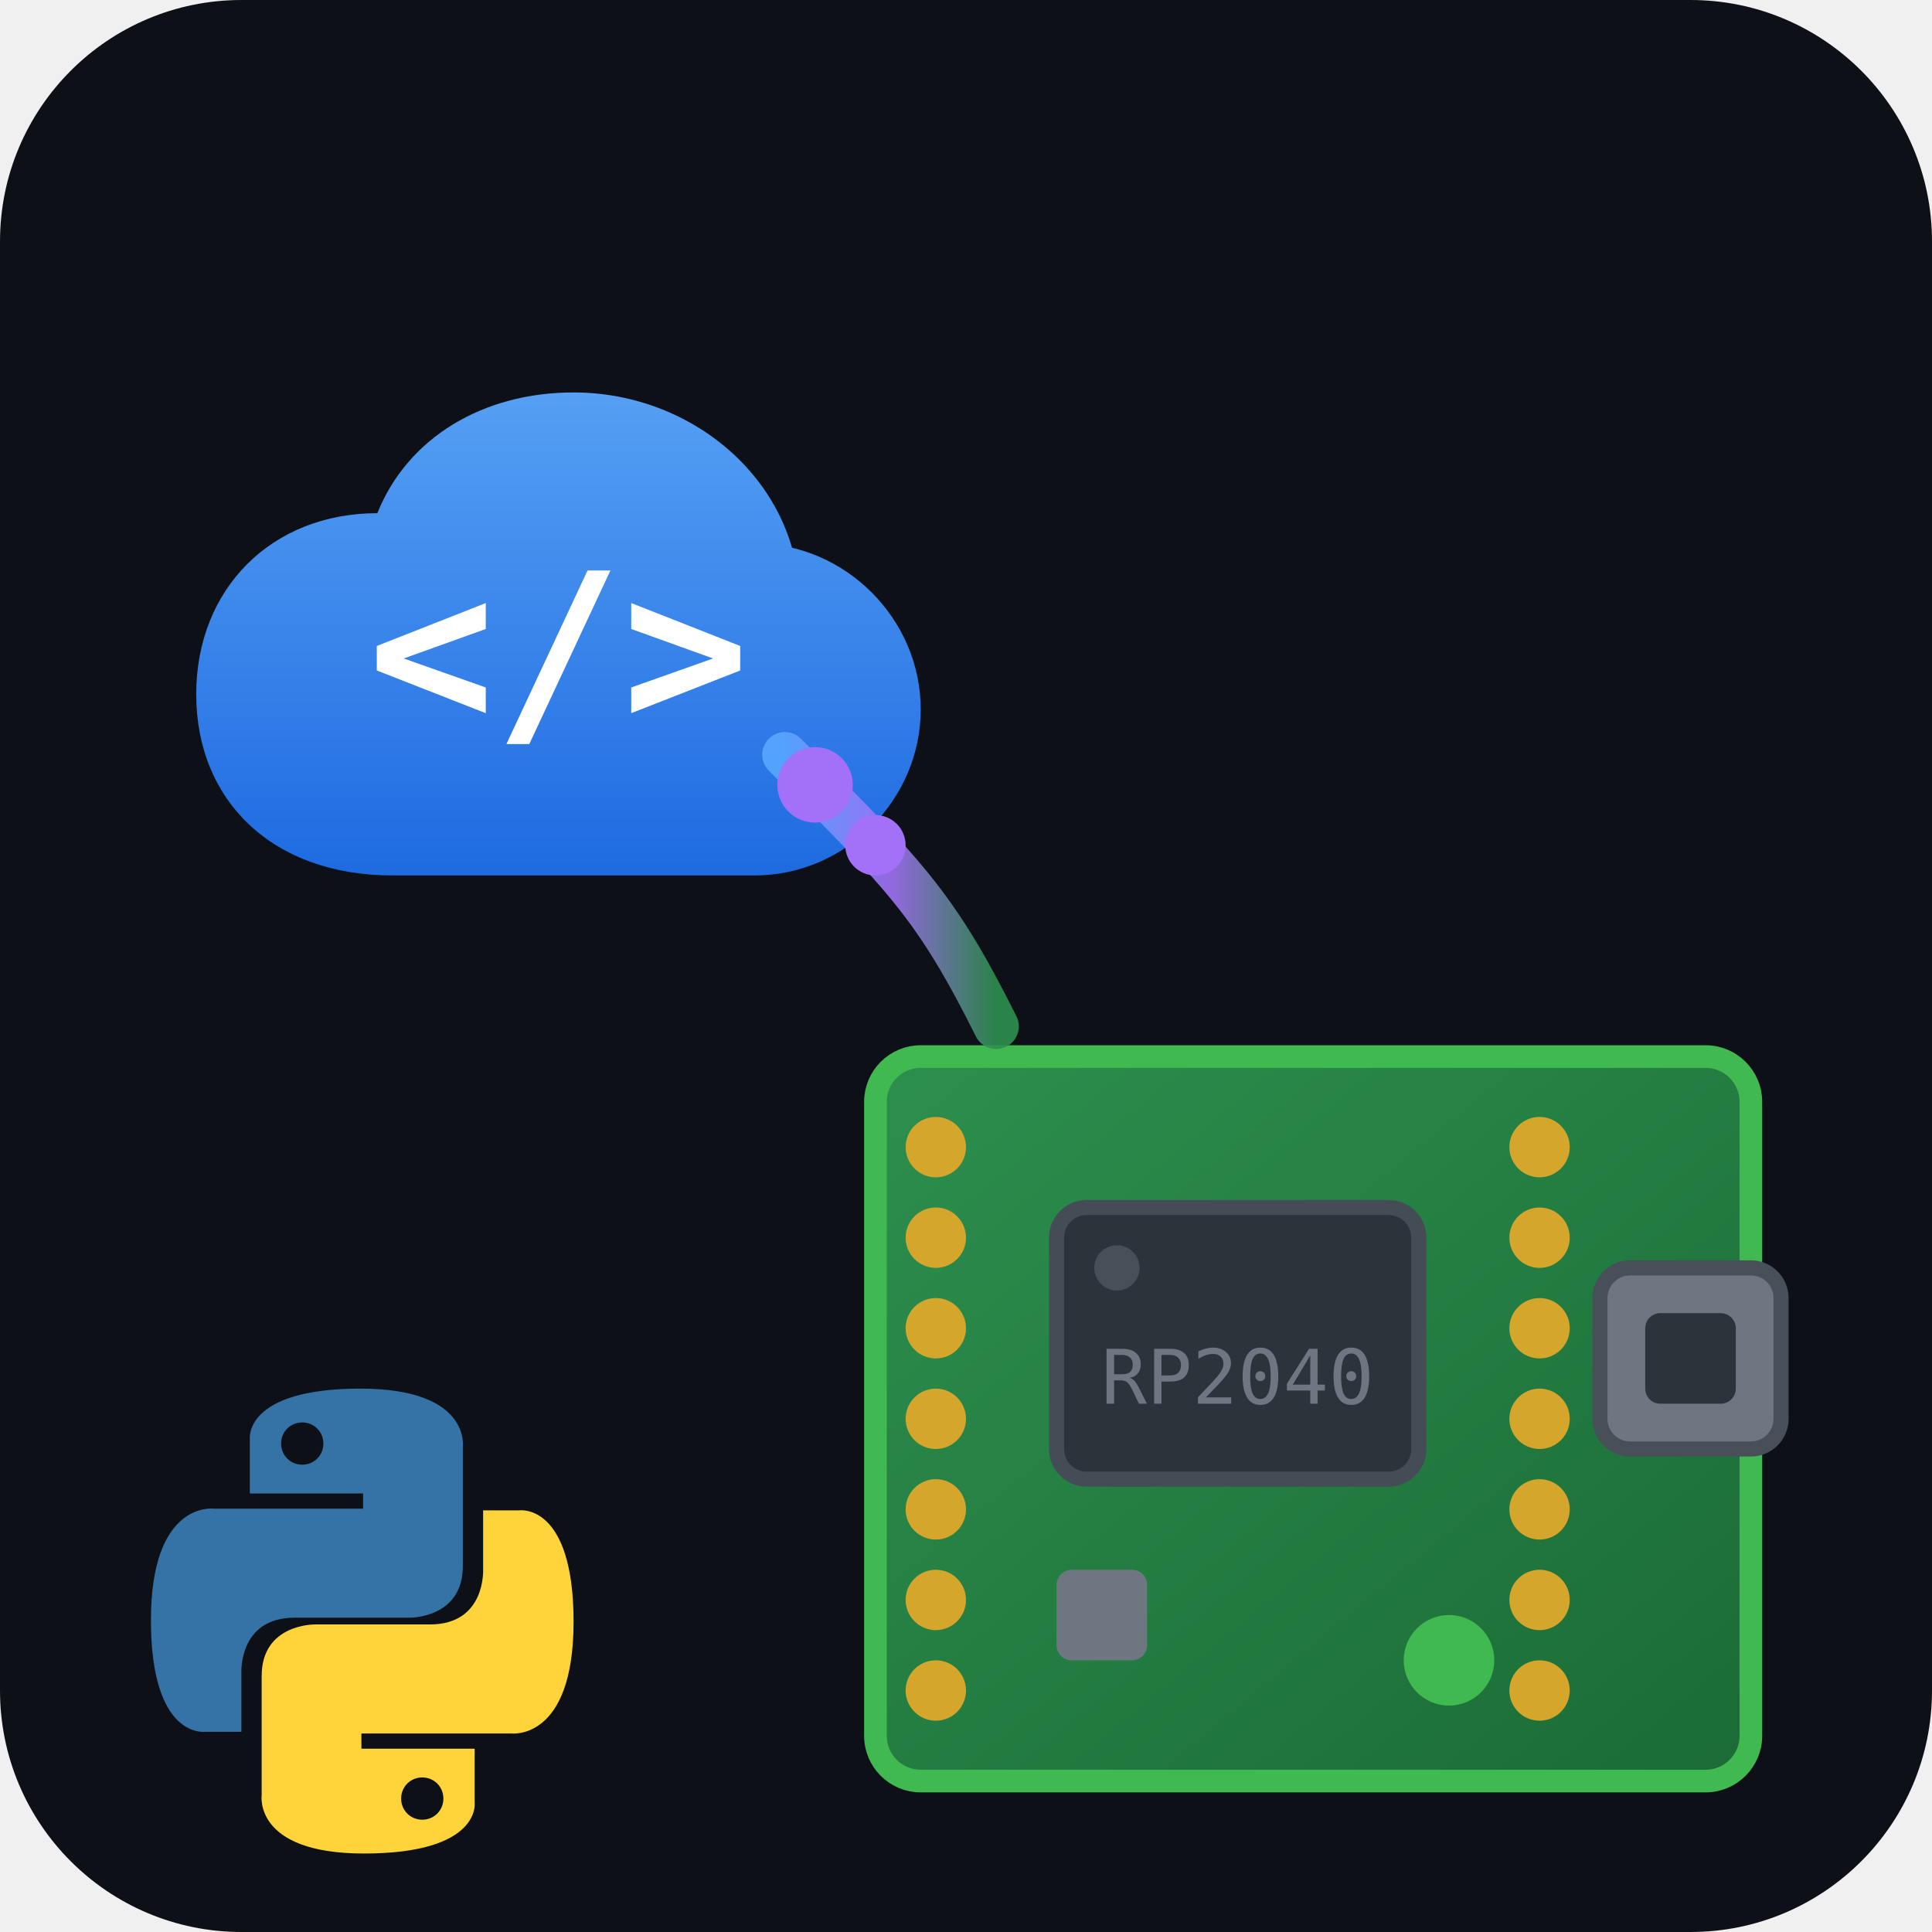
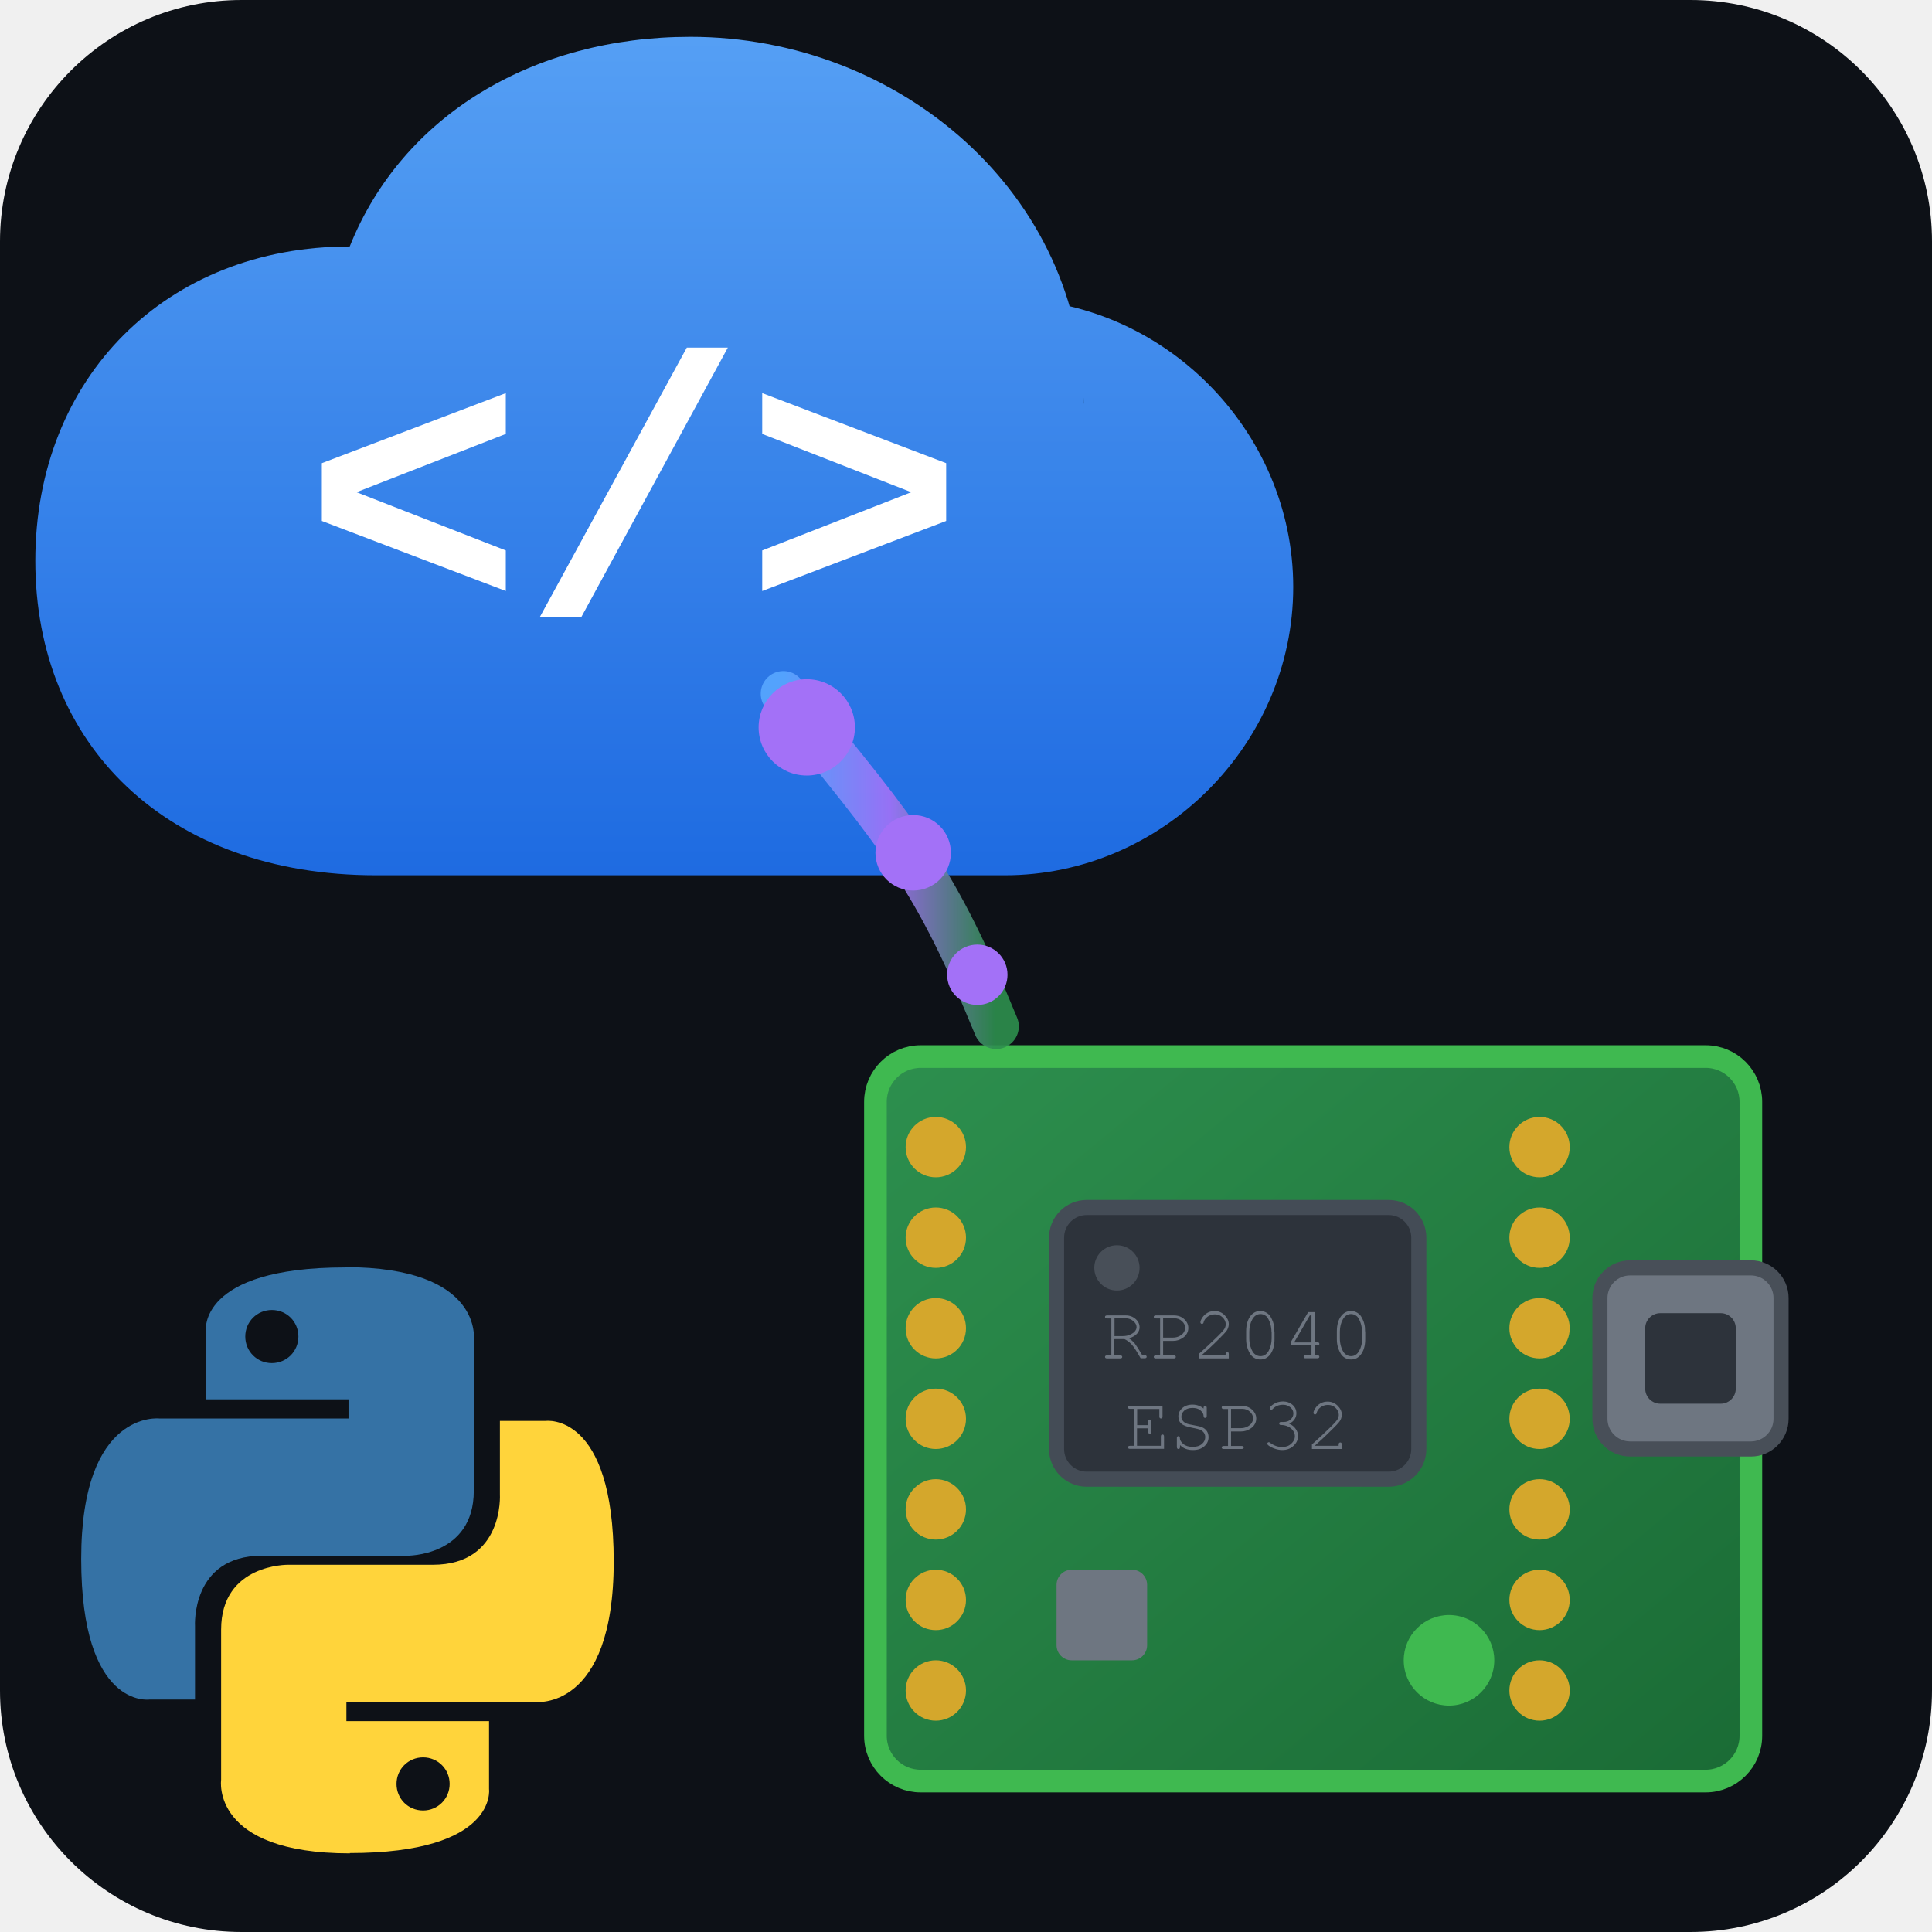
- <svg xmlns="http://www.w3.org/2000/svg" viewBox="0 0 128 128">
+ <svg xmlns="http://www.w3.org/2000/svg" id="Layer_1" version="1.1" viewBox="0 0 128 128">
  <defs>
-     <linearGradient id="picoBoard" x1="0%" y1="0%" x2="100%" y2="100%">
-       <stop offset="0%" style="stop-color:#2d8f4e" />
-       <stop offset="100%" style="stop-color:#1a6b35" />
+     <style>
+       .st0 {
+         fill: none;
+         opacity: .9;
+         stroke: url(#linear-gradient2);
+         stroke-linecap: round;
+         stroke-width: 3px;
+       }
+ 
+       .st0, .st1, .st2, .st3 {
+         isolation: isolate;
+       }
+ 
+       .st4 {
+         fill: #3fb950;
+       }
+ 
+       .st5 {
+         stroke: #484f58;
+       }
+ 
+       .st5, .st6 {
+         fill: #6e7681;
+       }
+ 
+       .st7 {
+         fill: #484f58;
+       }
+ 
+       .st8 {
+         fill: #3572a5;
+       }
+ 
+       .st9 {
+         fill: url(#linear-gradient1);
+         stroke: #3fb950;
+         stroke-width: 1.5px;
+       }
+ 
+       .st2 {
+         fill: #fff;
+         font-family: CourierNewPS-BoldMT, 'Courier New';
+         font-size: 24.31px;
+         font-weight: 700;
+       }
+ 
+       .st3 {
+         fill: url(#linear-gradient);
+         opacity: .95;
+       }
+ 
+       .st10 {
+         fill: #d4a72c;
+       }
+ 
+       .st11 {
+         fill: #ffd43b;
+       }
+ 
+       .st12 {
+         fill: #a371f7;
+       }
+ 
+       .st13, .st14 {
+         fill: #2d333b;
+       }
+ 
+       .st15 {
+         fill: #0d1117;
+       }
+ 
+       .st14 {
+         stroke: #444c56;
+       }
+     </style>
+     <linearGradient id="linear-gradient" x1="-235.33" y1="451.39" x2="-235.33" y2="449.66" gradientTransform="translate(11340 14447) scale(48 -32)" gradientUnits="userSpaceOnUse">
+       <stop offset="0" stop-color="#58a6ff" />
+       <stop offset="1" stop-color="#1f6feb" />
    </linearGradient>
-     <linearGradient id="cloudGrad" x1="0%" y1="0%" x2="0%" y2="100%">
-       <stop offset="0%" style="stop-color:#58a6ff" />
-       <stop offset="100%" style="stop-color:#1f6feb" />
+     <linearGradient id="linear-gradient1" x1="-236.84" y1="454.1" x2="-235.84" y2="453.1" gradientTransform="translate(13795 21867) scale(58 -48)" gradientUnits="userSpaceOnUse">
+       <stop offset="0" stop-color="#2d8f4e" />
+       <stop offset="1" stop-color="#1a6b35" />
    </linearGradient>
-     <linearGradient id="bridgeGrad" x1="0%" y1="0%" x2="100%" y2="0%">
-       <stop offset="0%" style="stop-color:#58a6ff" />
-       <stop offset="50%" style="stop-color:#a371f7" />
-       <stop offset="100%" style="stop-color:#2d8f4e" />
+     <linearGradient id="linear-gradient2" x1="-223.79" y1="442.22" x2="-222.79" y2="442.22" gradientTransform="translate(3185 8017) scale(14 -18)" gradientUnits="userSpaceOnUse">
+       <stop offset="0" stop-color="#58a6ff" />
+       <stop offset=".5" stop-color="#a371f7" />
+       <stop offset="1" stop-color="#2d8f4e" />
    </linearGradient>
  </defs>
-   <rect width="128" height="128" rx="16" fill="#0d1117" />
-   <g transform="translate(8, 12)">
-     <path d="M 45 28               C 45 20, 38 14, 30 14               C 24 14, 19 17, 17 22               C 10 22, 5 27, 5 34               C 5 41, 10 46, 18 46               L 42 46               C 48 46, 53 41, 53 35               C 53 29, 48 24, 42 24              C 44 24, 45 26, 45 28 Z" fill="url(#cloudGrad)" opacity="0.95" />
-     <text x="29" y="36" font-family="monospace" font-size="14" font-weight="bold" fill="#ffffff" text-anchor="middle">&lt;/&gt;</text>
+   <rect class="st15" width="128" height="128" rx="16" ry="16" />
+   <g>
+     <path class="st3" d="M71.78,26.75c0-13.89-12.15-24.31-26.04-24.31-10.42,0-19.1,5.21-22.57,13.89-12.15,0-20.83,8.68-20.83,20.83s8.68,20.83,22.57,20.83h41.67c10.42,0,19.1-8.68,19.1-19.1s-8.68-19.1-19.1-19.1c3.47,0,5.21,3.47,5.21,6.94Z" />
+     <text class="st2" transform="translate(20.12 40.64)">
+       <tspan x="0" y="0">&lt;/&gt;</tspan>
+     </text>
  </g>
-   <g transform="translate(58, 62)">
-     <rect x="0" y="8" width="58" height="48" rx="3" fill="url(#picoBoard)" stroke="#3fb950" stroke-width="1.5" />
-     <rect x="12" y="18" width="24" height="18" rx="2" fill="#2d333b" stroke="#444c56" stroke-width="1" />
-     <circle cx="16" cy="22" r="1.5" fill="#484f58" />
-     <text x="24" y="31" font-family="monospace" font-size="5" fill="#6e7681" text-anchor="middle">RP2040</text>
-     <rect x="48" y="22" width="12" height="12" rx="2" fill="#6e7681" stroke="#484f58" stroke-width="1" />
-     <rect x="51" y="25" width="6" height="6" rx="1" fill="#2d333b" />
-     <g fill="#d4a72c">
-       <circle cx="4" cy="14" r="2" />
-       <circle cx="4" cy="20" r="2" />
-       <circle cx="4" cy="26" r="2" />
-       <circle cx="4" cy="32" r="2" />
-       <circle cx="4" cy="38" r="2" />
-       <circle cx="4" cy="44" r="2" />
-       <circle cx="4" cy="50" r="2" />
+   <g>
+     <rect class="st9" x="58" y="70" width="58" height="48" rx="3" ry="3" />
+     <rect class="st14" x="70" y="80" width="24" height="18" rx="2" ry="2" />
+     <circle class="st7" cx="74" cy="84" r="1.5" />
+     <g class="st1">
+       <path class="st6" d="M73.83,88.73v1.07h.38s.09,0,.11.03c.02.02.03.04.03.07,0,.03-.01.05-.03.07-.02.02-.06.03-.11.03h-.86s-.08,0-.11-.03c-.02-.02-.03-.04-.03-.07,0-.03.01-.06.03-.07.02-.02.06-.03.11-.03h.28v-2.45h-.28s-.08,0-.11-.03c-.02-.02-.03-.04-.03-.07s.01-.06.03-.07c.02-.02.06-.03.11-.03h1.24c.25,0,.47.08.65.24s.26.34.26.55c0,.15-.05.28-.16.41-.11.13-.29.24-.54.32.15.1.27.21.38.34.1.13.27.39.5.78h.16s.08,0,.1.03c.02.02.03.04.03.07,0,.03-.01.05-.03.07-.02.02-.06.03-.1.03h-.27c-.25-.45-.45-.76-.59-.91-.14-.15-.3-.28-.48-.36h-.65ZM73.83,88.52h.56c.18,0,.34-.03.49-.1.15-.07.25-.14.32-.23.07-.09.1-.18.1-.27,0-.14-.07-.27-.21-.39-.14-.12-.31-.19-.5-.19h-.75v1.17Z" />
+       <path class="st6" d="M77.06,88.83v.97h.7s.08,0,.11.03c.02.02.03.04.03.07,0,.03-.01.05-.03.07-.02.02-.06.03-.11.03h-1.18s-.08,0-.11-.03c-.02-.02-.03-.04-.03-.07,0-.03.01-.06.03-.07.02-.02.06-.03.11-.03h.28v-2.45h-.28s-.08,0-.11-.03c-.02-.02-.03-.04-.03-.07s.01-.06.03-.07c.02-.02.06-.03.11-.03h1.19c.28,0,.51.08.69.25.18.17.27.36.27.58,0,.13-.03.25-.09.36-.06.11-.13.19-.21.25-.12.09-.25.16-.38.2-.09.03-.21.05-.35.05h-.64ZM77.06,88.62h.65c.15,0,.29-.03.43-.1.13-.07.23-.15.29-.25.06-.1.09-.2.09-.3,0-.16-.07-.31-.21-.44-.14-.13-.31-.19-.52-.19h-.73v1.27Z" />
+       <path class="st6" d="M79.62,89.79h1.58v-.08s0-.08.03-.11.04-.03.08-.03.05,0,.07.03.03.06.03.11v.29h-1.98v-.3c.42-.37.82-.75,1.22-1.14.18-.18.31-.31.38-.4.07-.08.12-.16.14-.22.02-.06.04-.13.04-.19,0-.18-.07-.33-.21-.47-.14-.14-.31-.2-.51-.2-.18,0-.34.05-.48.15-.14.1-.23.23-.27.38,0,.04-.02.06-.04.08-.02.02-.04.02-.07.02-.03,0-.05,0-.07-.03-.02-.02-.03-.04-.03-.07,0-.08.04-.18.13-.32.09-.13.2-.24.35-.32.15-.08.3-.11.46-.11.26,0,.48.09.66.27.18.18.28.38.28.6,0,.09-.02.18-.05.26-.03.08-.08.17-.16.26s-.21.23-.4.42c-.48.48-.87.84-1.18,1.11h0Z" />
+       <path class="st6" d="M84.44,88.21v.51c0,.44-.1.79-.31,1.05-.17.2-.37.3-.62.3-.12,0-.23-.02-.34-.07-.11-.05-.2-.12-.27-.2-.05-.05-.1-.14-.16-.26-.06-.12-.1-.23-.12-.33-.04-.14-.06-.3-.06-.49v-.51c0-.44.1-.79.31-1.05.17-.2.37-.3.62-.3.12,0,.24.02.34.07.11.05.2.12.27.2.05.05.1.14.16.26.06.12.1.23.12.33.04.14.05.3.05.49ZM84.24,88.24c0-.19-.03-.37-.08-.54-.05-.17-.12-.3-.18-.4-.04-.06-.09-.11-.16-.15-.09-.06-.2-.09-.31-.09-.23,0-.41.12-.54.35-.13.23-.2.51-.2.82v.45c0,.19.03.38.08.54.05.17.12.3.19.4.04.05.09.1.16.14.09.06.2.09.31.09.23,0,.41-.12.54-.35.13-.24.2-.51.2-.82v-.45Z" />
+       <path class="st6" d="M86.89,89.14h-1.36v-.24l1.14-1.97h.43v2h.17s.09,0,.11.03c.02.02.03.04.03.08,0,.03-.01.05-.03.07-.02.02-.06.03-.11.03h-.17v.65h.17s.09,0,.11.03c.02.02.03.04.03.07,0,.03-.01.05-.03.07-.02.02-.06.03-.11.03h-.76c-.05,0-.09,0-.11-.03-.02-.02-.03-.04-.03-.07,0-.03.01-.06.03-.07.02-.02.06-.03.11-.03h.38v-.65ZM86.89,88.94v-1.79h-.11l-1.04,1.79h1.14Z" />
+       <path class="st6" d="M90.45,88.21v.51c0,.44-.1.79-.31,1.05-.17.2-.37.3-.62.3-.12,0-.23-.02-.34-.07-.11-.05-.2-.12-.27-.2-.05-.05-.1-.14-.16-.26-.06-.12-.1-.23-.12-.33-.04-.14-.06-.3-.06-.49v-.51c0-.44.1-.79.31-1.05.17-.2.37-.3.62-.3.12,0,.24.02.34.07.11.05.2.12.27.2.05.05.1.14.16.26.06.12.1.23.12.33.04.14.05.3.05.49ZM90.24,88.24c0-.19-.03-.37-.08-.54-.05-.17-.12-.3-.18-.4-.04-.06-.09-.11-.16-.15-.09-.06-.2-.09-.31-.09-.23,0-.41.12-.54.35-.13.23-.2.51-.2.82v.45c0,.19.03.38.08.54.05.17.12.3.19.4.04.05.09.1.16.14.09.06.2.09.31.09.23,0,.41-.12.54-.35.13-.24.2-.51.2-.82v-.45Z" />
+       <path class="st6" d="M75.33,94.62v1.17h1.58v-.61s0-.08.03-.11c.02-.02.04-.03.08-.03s.06.01.07.03c.02.02.03.06.03.11v.81h-2.26s-.08,0-.1-.03c-.02-.02-.03-.04-.03-.07,0-.03.01-.06.03-.07.02-.02.06-.03.1-.03h.28v-2.45h-.28s-.08,0-.1-.03c-.02-.02-.03-.04-.03-.07s.01-.06.03-.07c.02-.02.06-.03.1-.03h2.16v.71s0,.08-.03.1-.04.03-.07.03-.06-.01-.08-.03c-.02-.02-.03-.06-.03-.1v-.5h-1.47v1.07h.73v-.23s0-.08.03-.11c.02-.02.04-.03.08-.03.03,0,.05.01.07.03.02.02.03.06.03.11v.67s0,.08-.03.1c-.02.02-.04.03-.07.03-.03,0-.06-.01-.08-.03-.02-.02-.03-.06-.03-.1v-.23h-.73Z" />
+       <path class="st6" d="M79.74,93.35v-.07s0-.08.03-.1c.02-.02.04-.03.07-.03s.06.01.08.03c.02.02.03.06.03.1v.52s0,.08-.03.11c-.02.02-.04.03-.08.03-.03,0-.05,0-.07-.03-.02-.02-.03-.05-.03-.1,0-.14-.08-.26-.21-.37s-.31-.16-.52-.16c-.23,0-.41.06-.54.17-.13.12-.2.25-.2.41,0,.08.02.16.06.22.04.07.09.12.15.16.06.04.13.08.21.1s.2.05.37.08c.28.05.47.09.58.14.14.06.25.15.32.26.07.11.11.24.11.4,0,.23-.09.43-.28.6-.19.17-.44.25-.76.25-.36,0-.64-.11-.85-.33v.12s0,.08-.03.11c-.02.02-.04.03-.08.03-.03,0-.05-.01-.07-.03-.02-.02-.03-.06-.03-.11v-.57c0-.05,0-.09.03-.11s.04-.03.07-.03.05,0,.07.03.03.05.03.09c0,.15.09.29.24.41.15.12.36.18.61.18s.46-.06.61-.19c.15-.13.22-.28.22-.46,0-.11-.03-.2-.09-.29-.06-.08-.14-.15-.25-.2-.08-.03-.24-.07-.49-.12-.34-.06-.58-.14-.73-.26-.15-.12-.22-.28-.22-.5s.09-.4.26-.55c.17-.15.4-.23.68-.23s.53.09.74.27Z" />
+       <path class="st6" d="M81.56,94.83v.97h.7s.08,0,.11.03c.02.02.03.04.03.07,0,.03-.01.05-.03.07-.02.02-.06.03-.11.03h-1.18s-.08,0-.11-.03c-.02-.02-.03-.04-.03-.07,0-.03.01-.06.03-.07.02-.02.06-.03.11-.03h.28v-2.45h-.28s-.08,0-.11-.03c-.02-.02-.03-.04-.03-.07s.01-.06.03-.07c.02-.02.06-.03.11-.03h1.19c.28,0,.51.08.69.25.18.17.27.36.27.58,0,.13-.03.25-.09.36-.06.11-.13.19-.21.25-.12.09-.25.16-.38.2-.09.03-.21.05-.35.05h-.64ZM81.56,94.62h.65c.15,0,.29-.03.43-.1.13-.07.23-.15.29-.25.06-.1.09-.2.09-.3,0-.16-.07-.31-.21-.44-.14-.13-.31-.19-.52-.19h-.73v1.27Z" />
+       <path class="st6" d="M85.42,94.33c.19.08.33.2.43.35.1.15.15.3.15.46,0,.25-.1.46-.3.65-.2.19-.45.28-.75.28-.18,0-.36-.04-.55-.11-.19-.08-.32-.15-.4-.23-.02-.03-.04-.05-.04-.08,0-.03,0-.05.03-.07s.04-.03.07-.03.05.01.09.04c.25.19.52.28.8.28.24,0,.44-.07.6-.22.16-.15.24-.31.24-.5,0-.12-.04-.24-.12-.36s-.19-.21-.34-.28c-.15-.07-.3-.1-.45-.1-.05,0-.08,0-.1-.03-.02-.02-.03-.04-.03-.07s.01-.05.03-.07c.02-.02.05-.03.09-.03h.18c.18,0,.34-.05.46-.17.12-.11.18-.24.18-.39s-.06-.29-.19-.4c-.13-.12-.29-.18-.49-.18-.14,0-.27.02-.39.07-.12.05-.21.12-.29.2-.03.03-.05.05-.06.06-.01,0-.03.01-.05.01-.03,0-.05,0-.07-.03s-.03-.04-.03-.07c0-.06.07-.15.21-.25.2-.14.42-.21.67-.21s.47.08.64.23.25.34.25.56c0,.14-.04.27-.12.39-.08.12-.2.22-.35.29Z" />
+       <path class="st6" d="M87.12,95.79h1.57v-.08s0-.08.03-.11.04-.03.08-.03c.03,0,.05,0,.07.03s.03.06.03.11v.29h-1.98v-.3c.42-.37.82-.75,1.22-1.14.18-.18.31-.31.38-.4.07-.08.12-.16.14-.22s.04-.13.04-.19c0-.18-.07-.33-.21-.47-.14-.14-.31-.2-.51-.2-.18,0-.34.05-.48.15-.14.1-.23.23-.27.38,0,.04-.02.06-.04.08-.02.02-.04.02-.07.02s-.05,0-.07-.03-.03-.04-.03-.07c0-.08.04-.18.13-.32.09-.13.2-.24.35-.32s.3-.11.46-.11c.25,0,.47.09.66.27.18.18.28.38.28.6,0,.09-.02.18-.05.26-.03.08-.08.17-.16.26-.07.09-.21.23-.4.42-.48.48-.87.84-1.18,1.11h0Z" />
    </g>
-     <g fill="#d4a72c">
-       <circle cx="44" cy="14" r="2" />
-       <circle cx="44" cy="20" r="2" />
-       <circle cx="44" cy="26" r="2" />
-       <circle cx="44" cy="32" r="2" />
-       <circle cx="44" cy="38" r="2" />
-       <circle cx="44" cy="44" r="2" />
-       <circle cx="44" cy="50" r="2" />
+     <rect class="st5" x="106" y="84" width="12" height="12" rx="2" ry="2" />
+     <rect class="st13" x="109" y="87" width="6" height="6" rx="1" ry="1" />
+     <g>
+       <circle class="st10" cx="62" cy="76" r="2" />
+       <circle class="st10" cx="62" cy="82" r="2" />
+       <circle class="st10" cx="62" cy="88" r="2" />
+       <circle class="st10" cx="62" cy="94" r="2" />
+       <circle class="st10" cx="62" cy="100" r="2" />
+       <circle class="st10" cx="62" cy="106" r="2" />
+       <circle class="st10" cx="62" cy="112" r="2" />
    </g>
-     <circle cx="38" cy="48" r="3" fill="#3fb950">
-       <animate attributeName="opacity" values="1;0.5;1" dur="2s" repeatCount="indefinite" />
+     <g>
+       <circle class="st10" cx="102" cy="76" r="2" />
+       <circle class="st10" cx="102" cy="82" r="2" />
+       <circle class="st10" cx="102" cy="88" r="2" />
+       <circle class="st10" cx="102" cy="94" r="2" />
+       <circle class="st10" cx="102" cy="100" r="2" />
+       <circle class="st10" cx="102" cy="106" r="2" />
+       <circle class="st10" cx="102" cy="112" r="2" />
+     </g>
+     <circle class="st4" cx="96" cy="110" r="3">
+       <animate accumulate="none" additive="replace" attributeName="opacity" calcMode="linear" dur="2s" fill="remove" repeatCount="indefinite" restart="always" values="1;0.5;1" />
    </circle>
-     <rect x="12" y="42" width="6" height="6" rx="1" fill="#6e7681" />
+     <rect class="st6" x="70" y="104" width="6" height="6" rx="1" ry="1" />
  </g>
-   <g stroke="url(#bridgeGrad)" stroke-width="3" fill="none" stroke-linecap="round">
-     <path d="M 52 50 C 60 58, 62 60, 66 68" opacity="0.9">
-       <animate attributeName="stroke-dasharray" values="0,100;50,50;100,0" dur="2s" repeatCount="indefinite" />
-     </path>
-   </g>
-   <g fill="#a371f7">
-     <circle cx="54" cy="52" r="2.5">
-       <animate attributeName="cx" values="52;66" dur="1.5s" repeatCount="indefinite" />
-       <animate attributeName="cy" values="50;68" dur="1.5s" repeatCount="indefinite" />
-       <animate attributeName="opacity" values="1;0.3;1" dur="1.5s" repeatCount="indefinite" />
+   <path class="st0" d="M51.9,45.96c8.06,9.79,10.07,12.24,14.1,22.04">
+     <animate accumulate="none" additive="replace" attributeName="stroke-dasharray" calcMode="linear" dur="2s" fill="remove" repeatCount="indefinite" restart="always" values="0,100;50,50;100,0" />
+   </path>
+   <g>
+     <circle class="st12" cx="53.45" cy="48.19" r="3.19">
+       <animate accumulate="none" additive="replace" attributeName="cx" calcMode="linear" dur="1.5s" fill="remove" repeatCount="indefinite" restart="always" values="52;66" />
+       <animate accumulate="none" additive="replace" attributeName="cy" calcMode="linear" dur="1.5s" fill="remove" repeatCount="indefinite" restart="always" values="50;68" />
+       <animate accumulate="none" additive="replace" attributeName="opacity" calcMode="linear" dur="1.5s" fill="remove" repeatCount="indefinite" restart="always" values="1;0.3;1" />
    </circle>
-     <circle cx="58" cy="56" r="2">
-       <animate attributeName="cx" values="52;66" dur="1.5s" begin="0.5s" repeatCount="indefinite" />
-       <animate attributeName="cy" values="50;68" dur="1.5s" begin="0.5s" repeatCount="indefinite" />
-       <animate attributeName="opacity" values="0.5;1;0.5" dur="1.5s" begin="0.5s" repeatCount="indefinite" />
+     <circle class="st12" cx="60.5" cy="56.5" r="2.5">
+       <animate accumulate="none" additive="replace" attributeName="cx" calcMode="linear" dur="1.5s" fill="remove" repeatCount="indefinite" restart="always" values="52;66" />
+       <animate accumulate="none" additive="replace" attributeName="cy" calcMode="linear" dur="1.5s" fill="remove" repeatCount="indefinite" restart="always" values="50;68" />
+       <animate accumulate="none" additive="replace" attributeName="opacity" calcMode="linear" dur="1.5s" fill="remove" repeatCount="indefinite" restart="always" values="1;0.3;1" />
+     </circle>
+     <circle class="st12" cx="64.75" cy="64.58" r="2">
+       <animate accumulate="none" additive="replace" attributeName="cx" begin="0.5s" calcMode="linear" dur="1.5s" fill="remove" repeatCount="indefinite" restart="always" values="52;66" />
+       <animate accumulate="none" additive="replace" attributeName="cy" begin="0.5s" calcMode="linear" dur="1.5s" fill="remove" repeatCount="indefinite" restart="always" values="50;68" />
+       <animate accumulate="none" additive="replace" attributeName="opacity" begin="0.5s" calcMode="linear" dur="1.5s" fill="remove" repeatCount="indefinite" restart="always" values="0.5;1;0.5" />
    </circle>
  </g>
-   <g transform="translate(10, 92) scale(0.28)">
-     <path fill="#3572a5" d="M 49.6 0 C 21.8 0 23.4 12 23.4 12 L 23.4 24.8 L 50.2 24.8 L 50.2 28.4 L 14.7 28.4 C 14.7 28.4 0 26.6 0 54.8 C 0 83 12.8 81.2 12.8 81.2 L 21.4 81.2 L 21.4 67.4 C 21.4 67.4 20.6 54.2 34 54.2 L 61.2 54.2 C 61.2 54.2 73.8 54.4 73.8 42 L 73.8 13.8 C 73.8 13.8 75.8 0 49.6 0 Z M 35.8 8 C 38.6 8 40.8 10.2 40.8 13 C 40.8 15.8 38.6 18 35.8 18 C 33 18 30.8 15.8 30.8 13 C 30.8 10.2 33 8 35.8 8 Z" />
-     <path fill="#ffd43b" d="M 50.4 110 C 78.2 110 76.6 98 76.6 98 L 76.6 85.2 L 49.8 85.2 L 49.8 81.6 L 85.3 81.6 C 85.3 81.6 100 83.4 100 55.2 C 100 27 87.2 28.8 87.2 28.8 L 78.6 28.8 L 78.6 42.6 C 78.6 42.6 79.4 55.8 66 55.8 L 38.8 55.8 C 38.8 55.8 26.2 55.6 26.2 68 L 26.2 96.2 C 26.2 96.2 24.2 110 50.4 110 Z M 64.2 102 C 61.4 102 59.2 99.8 59.2 97 C 59.2 94.2 61.4 92 64.2 92 C 67 92 69.2 94.2 69.2 97 C 69.2 99.8 67 102 64.2 102 Z" />
+   <g>
+     <path class="st8" d="M22.88,83.97c-9.81,0-9.24,4.23-9.24,4.23v4.51h9.45v1.27h-12.52s-5.19-.63-5.19,9.31,4.51,9.31,4.51,9.31h3.03v-4.87s-.28-4.66,4.44-4.66h9.59s4.44.07,4.44-4.3v-9.95s.71-4.87-8.54-4.87ZM18.01,86.79c.99,0,1.76.78,1.76,1.76s-.78,1.76-1.76,1.76-1.76-.78-1.76-1.76.78-1.76,1.76-1.76Z" />
+     <path class="st11" d="M23.16,122.77c9.81,0,9.24-4.23,9.24-4.23v-4.51h-9.45v-1.27h12.52s5.19.63,5.19-9.31-4.51-9.31-4.51-9.31h-3.03v4.87s.28,4.66-4.44,4.66h-9.59s-4.44-.07-4.44,4.3v9.95s-.71,4.87,8.54,4.87ZM28.03,119.95c-.99,0-1.76-.78-1.76-1.76s.78-1.76,1.76-1.76,1.76.78,1.76,1.76-.78,1.76-1.76,1.76Z" />
  </g>
</svg>
